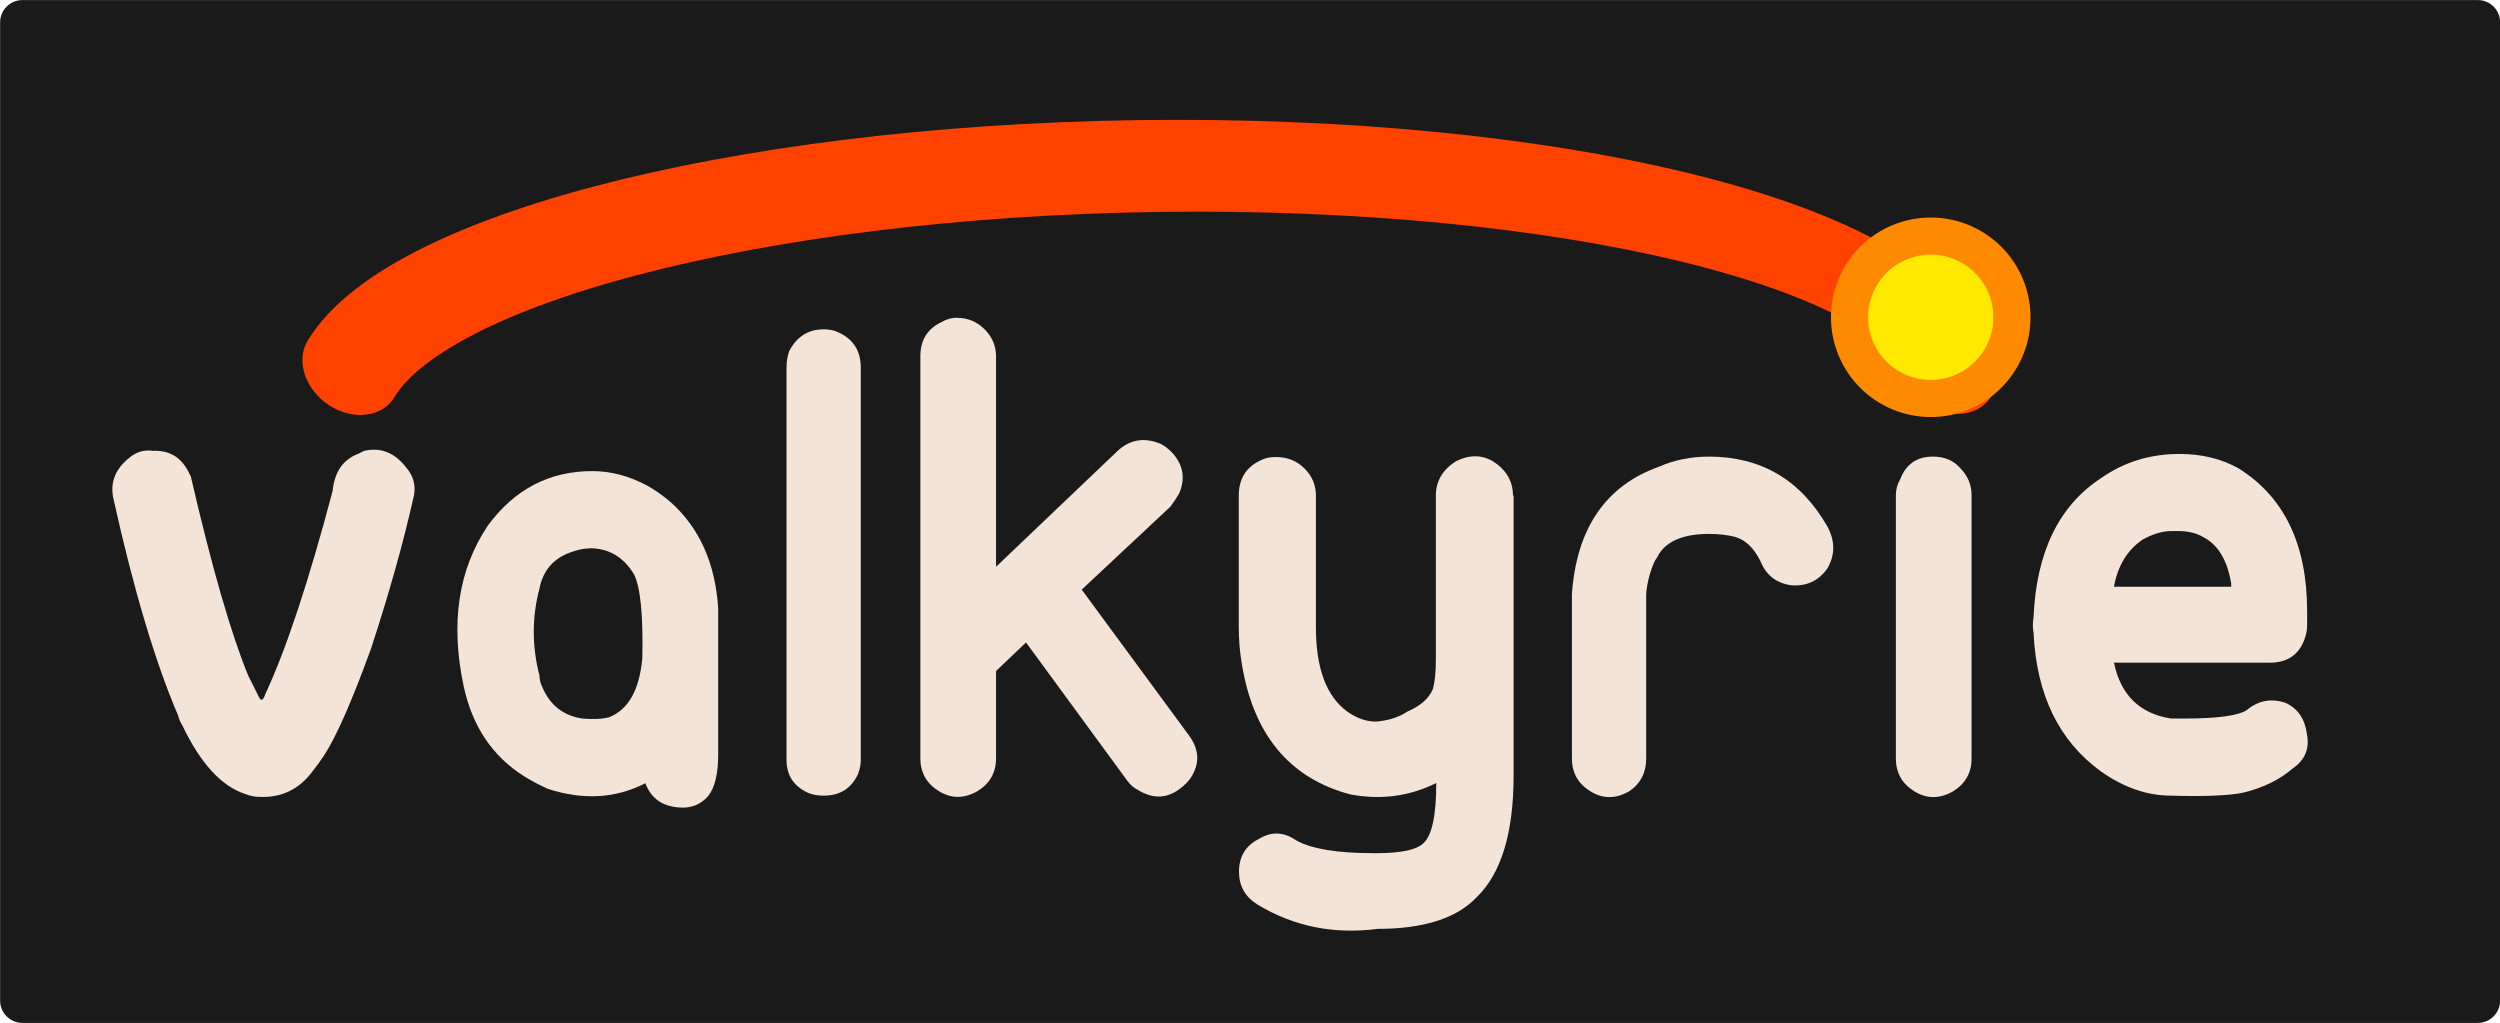
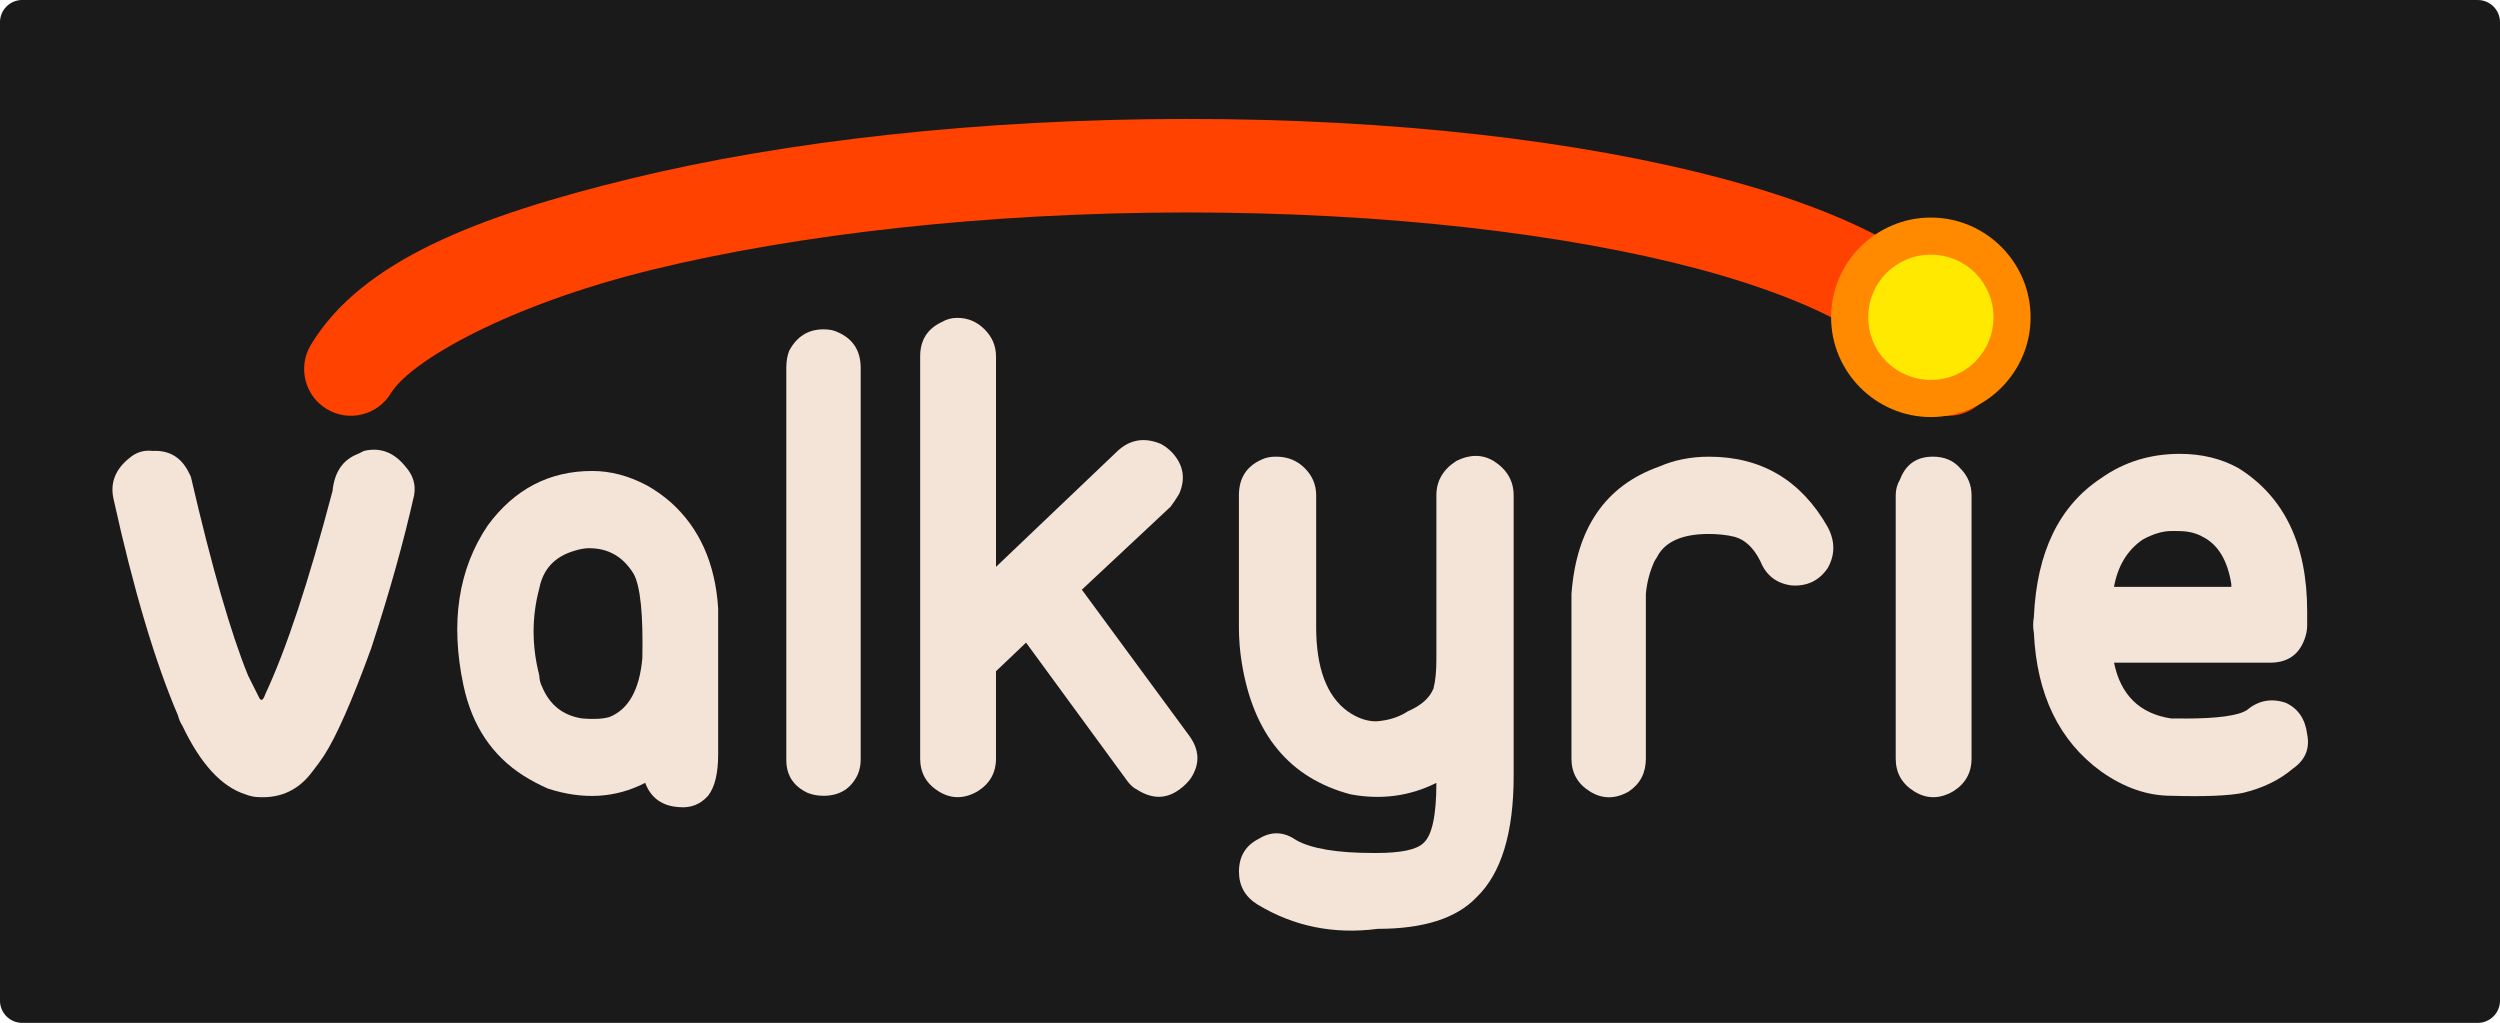
<svg xmlns="http://www.w3.org/2000/svg" width="92.737mm" height="37.942mm" viewBox="0 0 92.737 37.942" version="1.1" id="svg2297">
  <defs id="defs2291" />
  <g id="layer1" transform="translate(2.523128,-92.06462)">
-     <g transform="matrix(7.567249,0,0,7.567249,2606.381,-1067.001)" id="g3140">
-       <path style="opacity:1;fill:#1a1a1a;fill-opacity:1;stroke:none;stroke-width:0.474;stroke-linecap:round;stroke-miterlimit:4;stroke-dasharray:none;stroke-dashoffset:0;stroke-opacity:1" d="m -344.653,153.169 h 12.037 c 0.06,0 0.109,0.049 0.109,0.109 v 4.796 c 0,0.06 -0.049,0.109 -0.109,0.109 h -12.037 c -0.06,0 -0.109,-0.049 -0.109,-0.109 v -4.796 c 0,-0.06 0.049,-0.109 0.109,-0.109 z" id="rect2301" />
-       <path transform="matrix(0.9993815,-0.03516488,-0.236801,-0.9715582,0,0)" style="opacity:1;fill:none;fill-opacity:1;stroke:#ff4200;stroke-width:0.463;stroke-linecap:round;stroke-miterlimit:4;stroke-dasharray:none;stroke-dashoffset:0;stroke-opacity:1" d="m -370.043,-146.116 a 3.942,1.155 0 0 1 -3.466,1.146 3.942,1.155 0 0 1 -4.302,-0.87" id="path2299" />
-       <g aria-label="valkyrie" style="font-style:normal;font-variant:normal;font-weight:normal;font-stretch:normal;font-size:3.507px;line-height:1.25;font-family:Ubuntu-Title;-inkscape-font-specification:'Ubuntu-Title, Normal';font-variant-ligatures:normal;font-variant-caps:normal;font-variant-numeric:normal;font-feature-settings:normal;text-align:start;letter-spacing:0px;word-spacing:0px;writing-mode:lr-tb;text-anchor:start;fill:#f4e3d7;fill-opacity:1;stroke:none;stroke-width:0.088" id="text2291">
-         <path d="m -344.016,155.379 q 0.119,-0.007 0.175,0.098 l 0.014,0.028 q 0.154,0.666 0.281,0.975 l 0.056,0.112 q 0.014,0.021 0.028,-0.021 0.154,-0.33 0.33,-0.996 0.014,-0.14 0.126,-0.182 l 0.028,-0.014 q 0.119,-0.028 0.203,0.077 0.056,0.063 0.042,0.14 -0.077,0.344 -0.21,0.75 -0.14,0.386 -0.231,0.526 -0.028,0.042 -0.056,0.077 -0.098,0.133 -0.26,0.126 -0.035,0 -0.07,-0.014 -0.175,-0.056 -0.309,-0.337 -0.014,-0.021 -0.021,-0.049 -0.168,-0.393 -0.316,-1.059 -0.028,-0.119 0.077,-0.203 0.049,-0.042 0.112,-0.035 z" style="font-style:normal;font-variant:normal;font-weight:normal;font-stretch:normal;font-size:3.507px;font-family:Ubuntu-Title;-inkscape-font-specification:'Ubuntu-Title, Normal';font-variant-ligatures:normal;font-variant-caps:normal;font-variant-numeric:normal;font-feature-settings:normal;text-align:start;writing-mode:lr-tb;text-anchor:start;fill:#f4e3d7;stroke-width:0.088" id="path9791" />
-         <path d="m -341.242,156.866 v -0.715 q -0.021,-0.33 -0.231,-0.519 -0.056,-0.049 -0.119,-0.084 -0.133,-0.07 -0.267,-0.07 -0.316,0 -0.512,0.267 -0.217,0.323 -0.119,0.786 0.063,0.295 0.295,0.442 0.056,0.035 0.119,0.063 0.26,0.084 0.477,-0.028 0.042,0.112 0.168,0.119 0.084,0.007 0.14,-0.056 0.049,-0.063 0.049,-0.203 z m -0.631,-1.01 q 0.14,0 0.217,0.126 0.049,0.091 0.042,0.414 -0.021,0.231 -0.161,0.288 -0.049,0.014 -0.133,0.007 -0.14,-0.021 -0.196,-0.154 -0.014,-0.028 -0.014,-0.056 -0.056,-0.217 0,-0.428 0.028,-0.14 0.168,-0.182 0.042,-0.014 0.077,-0.014 z" style="font-style:normal;font-variant:normal;font-weight:normal;font-stretch:normal;font-size:3.507px;font-family:Ubuntu-Title;-inkscape-font-specification:'Ubuntu-Title, Normal';font-variant-ligatures:normal;font-variant-caps:normal;font-variant-numeric:normal;font-feature-settings:normal;text-align:start;writing-mode:lr-tb;text-anchor:start;fill:#f4e3d7;stroke-width:0.088" id="path9793" />
-         <path d="m -340.543,154.972 q 0,-0.126 -0.112,-0.175 -0.028,-0.014 -0.07,-0.014 -0.112,0 -0.168,0.105 -0.014,0.035 -0.014,0.084 v 1.922 q 0,0.112 0.105,0.161 0.035,0.014 0.077,0.014 0.119,0 0.168,-0.105 0.014,-0.035 0.014,-0.07 z" style="font-style:normal;font-variant:normal;font-weight:normal;font-stretch:normal;font-size:3.507px;font-family:Ubuntu-Title;-inkscape-font-specification:'Ubuntu-Title, Normal';font-variant-ligatures:normal;font-variant-caps:normal;font-variant-numeric:normal;font-feature-settings:normal;text-align:start;writing-mode:lr-tb;text-anchor:start;fill:#f4e3d7;stroke-width:0.088" id="path9795" />
-         <path d="m -340.069,154.727 q 0.077,0 0.133,0.056 0.056,0.056 0.056,0.133 v 1.031 l 0.596,-0.568 q 0.091,-0.084 0.21,-0.035 0.028,0.014 0.056,0.042 0.084,0.091 0.035,0.203 -0.021,0.035 -0.042,0.063 l -0.435,0.407 0.526,0.715 q 0.077,0.105 0.007,0.21 -0.021,0.028 -0.049,0.049 -0.098,0.077 -0.21,0.007 -0.028,-0.014 -0.049,-0.042 l -0.498,-0.68 -0.147,0.14 v 0.428 q 0,0.105 -0.091,0.161 -0.098,0.056 -0.189,0 -0.091,-0.056 -0.091,-0.161 v -1.971 q 0,-0.119 0.105,-0.168 0.035,-0.021 0.077,-0.021 z" style="font-style:normal;font-variant:normal;font-weight:normal;font-stretch:normal;font-size:3.507px;font-family:Ubuntu-Title;-inkscape-font-specification:'Ubuntu-Title, Normal';font-variant-ligatures:normal;font-variant-caps:normal;font-variant-numeric:normal;font-feature-settings:normal;text-align:start;writing-mode:lr-tb;text-anchor:start;fill:#f4e3d7;stroke-width:0.088" id="path9797" />
-         <path d="m -337.343,155.597 v 1.375 q 0,0.421 -0.182,0.596 -0.147,0.154 -0.484,0.154 -0.323,0.042 -0.589,-0.119 -0.091,-0.056 -0.091,-0.161 0,-0.112 0.098,-0.161 0.091,-0.056 0.182,0.007 0.112,0.063 0.379,0.063 h 0.014 q 0.182,0 0.231,-0.049 0.063,-0.056 0.063,-0.295 -0.196,0.098 -0.421,0.056 -0.449,-0.119 -0.533,-0.645 -0.014,-0.084 -0.014,-0.175 v -0.645 q 0,-0.126 0.112,-0.175 0.028,-0.014 0.07,-0.014 0.084,0 0.14,0.056 0.056,0.056 0.056,0.133 v 0.645 q 0,0.302 0.154,0.414 0.07,0.049 0.14,0.049 0.091,-0.007 0.154,-0.049 0.098,-0.042 0.126,-0.112 0.014,-0.056 0.014,-0.14 v -0.807 q 0,-0.105 0.098,-0.168 0.098,-0.049 0.182,0 0.098,0.063 0.098,0.168 z" style="font-style:normal;font-variant:normal;font-weight:normal;font-stretch:normal;font-size:3.507px;font-family:Ubuntu-Title;-inkscape-font-specification:'Ubuntu-Title, Normal';font-variant-ligatures:normal;font-variant-caps:normal;font-variant-numeric:normal;font-feature-settings:normal;text-align:start;writing-mode:lr-tb;text-anchor:start;fill:#f4e3d7;stroke-width:0.088" id="path9799" />
-         <path d="m -336.386,155.407 q 0.386,0 0.582,0.344 0.056,0.105 0,0.203 -0.063,0.091 -0.175,0.084 -0.112,-0.014 -0.154,-0.119 -0.049,-0.098 -0.126,-0.119 -0.056,-0.014 -0.126,-0.014 -0.182,0 -0.245,0.098 -0.007,0.014 -0.021,0.035 -0.035,0.077 -0.042,0.161 v 0.807 q 0,0.105 -0.084,0.161 -0.098,0.056 -0.189,0 -0.091,-0.056 -0.091,-0.161 v -0.807 q 0.035,-0.484 0.428,-0.624 0.112,-0.049 0.245,-0.049 z" style="font-style:normal;font-variant:normal;font-weight:normal;font-stretch:normal;font-size:3.507px;font-family:Ubuntu-Title;-inkscape-font-specification:'Ubuntu-Title, Normal';font-variant-ligatures:normal;font-variant-caps:normal;font-variant-numeric:normal;font-feature-settings:normal;text-align:start;writing-mode:lr-tb;text-anchor:start;fill:#f4e3d7;stroke-width:0.088" id="path9801" />
-         <path d="m -335.301,154.734 q -0.119,0.014 -0.154,0.126 -0.014,0.028 -0.014,0.063 v 0.028 q 0,0.105 0.091,0.161 0.091,0.056 0.189,0 0.091,-0.056 0.091,-0.161 v -0.028 q 0,-0.084 -0.063,-0.147 -0.063,-0.056 -0.14,-0.042 z m 0.014,0.673 q -0.119,0 -0.161,0.112 -0.021,0.035 -0.021,0.077 v 1.291 q 0,0.105 0.091,0.161 0.091,0.056 0.189,0 0.091,-0.056 0.091,-0.161 v -1.291 q 0,-0.077 -0.056,-0.133 -0.049,-0.056 -0.133,-0.056 z" style="font-style:normal;font-variant:normal;font-weight:normal;font-stretch:normal;font-size:3.507px;font-family:Ubuntu-Title;-inkscape-font-specification:'Ubuntu-Title, Normal';font-variant-ligatures:normal;font-variant-caps:normal;font-variant-numeric:normal;font-feature-settings:normal;text-align:start;writing-mode:lr-tb;text-anchor:start;fill:#f4e3d7;stroke-width:0.088" id="path9803" />
-         <path d="m -334.056,156.691 h -0.063 q -0.231,-0.035 -0.281,-0.274 h 0.765 q 0.126,0 0.168,-0.112 0.014,-0.035 0.014,-0.07 v -0.07 q 0,-0.491 -0.337,-0.701 -0.126,-0.07 -0.288,-0.07 -0.217,0 -0.386,0.119 -0.309,0.203 -0.33,0.68 -0.007,0.042 0,0.077 0.021,0.456 0.33,0.68 0.168,0.119 0.344,0.119 0.245,0.007 0.351,-0.014 0.147,-0.035 0.245,-0.119 0.091,-0.063 0.07,-0.168 -0.014,-0.112 -0.105,-0.154 -0.105,-0.035 -0.189,0.035 -0.063,0.042 -0.309,0.042 z m -0.028,-0.919 q 0.07,0 0.119,0.028 0.112,0.056 0.14,0.231 v 0.014 h -0.575 q 0.028,-0.154 0.14,-0.231 0.077,-0.042 0.14,-0.042 h 0.021 z" style="font-style:normal;font-variant:normal;font-weight:normal;font-stretch:normal;font-size:3.507px;font-family:Ubuntu-Title;-inkscape-font-specification:'Ubuntu-Title, Normal';font-variant-ligatures:normal;font-variant-caps:normal;font-variant-numeric:normal;font-feature-settings:normal;text-align:start;writing-mode:lr-tb;text-anchor:start;fill:#f4e3d7;stroke-width:0.088" id="path9805" />
-       </g>
-       <path style="opacity:1;fill:#ffe900;fill-opacity:1;stroke:#ff8a00;stroke-width:0.182;stroke-linecap:round;stroke-linejoin:miter;stroke-miterlimit:4;stroke-dasharray:none;stroke-dashoffset:0;stroke-opacity:1" d="m -334.9,154.724 a 0.398,0.398 0 0 1 -0.398,0.398 0.398,0.398 0 0 1 -0.398,-0.398 0.398,0.398 0 0 1 0.398,-0.398 0.398,0.398 0 0 1 0.398,0.398 z" id="path3133" />
-     </g>
+     <path id="rect2301" d="M -1.698,92.065 H 89.388 c 0.457,0 0.826,0.369 0.826,0.826 v 36.291 c 0,0.457 -0.369,0.826 -0.826,0.826 H -1.698 c -0.457,0 -0.826,-0.369 -0.826,-0.826 V 92.89 c 0,-0.457 0.369,-0.826 0.826,-0.826 z" style="opacity:1;fill:#1a1a1a;fill-opacity:1;stroke:none;stroke-width:3.587;stroke-linecap:round;stroke-miterlimit:4;stroke-dasharray:none;stroke-dashoffset:0;stroke-opacity:1" />
+     <path style="color:#000000;font-style:normal;font-variant:normal;font-weight:normal;font-stretch:normal;font-size:medium;line-height:normal;font-family:sans-serif;font-variant-ligatures:normal;font-variant-position:normal;font-variant-caps:normal;font-variant-numeric:normal;font-variant-alternates:normal;font-feature-settings:normal;text-indent:0;text-align:start;text-decoration:none;text-decoration-line:none;text-decoration-style:solid;text-decoration-color:#000000;letter-spacing:normal;word-spacing:normal;text-transform:none;writing-mode:lr-tb;direction:ltr;text-orientation:mixed;dominant-baseline:auto;baseline-shift:baseline;text-anchor:start;white-space:normal;shape-padding:0;clip-rule:nonzero;display:inline;overflow:visible;visibility:visible;opacity:1;isolation:auto;mix-blend-mode:normal;color-interpolation:sRGB;color-interpolation-filters:linearRGB;solid-color:#000000;solid-opacity:1;vector-effect:none;fill:#ff4200;fill-opacity:1;fill-rule:nonzero;stroke:none;stroke-width:3.47;stroke-linecap:round;stroke-linejoin:miter;stroke-miterlimit:4;stroke-dasharray:none;stroke-dashoffset:0;stroke-opacity:1;color-rendering:auto;image-rendering:auto;shape-rendering:auto;text-rendering:auto;enable-background:accumulate" d="m 41.469,96.477 c -7.668,0.004 -14.874,0.821 -20.584,2.211 -5.71,1.39 -10.002,3.062 -11.877,6.168 a 1.735,1.735 0 1 0 2.971,1.793 c 0.717,-1.189 4.368,-3.283 9.727,-4.588 5.358,-1.304 12.345,-2.111 19.766,-2.115 7.421,-0.004 14.111,0.796 18.953,2.082 2.421,0.643 4.38,1.416 5.689,2.195 1.309,0.78 1.847,1.532 1.938,1.904 a 1.736,1.736 0 1 0 3.373,-0.82 c -0.432,-1.774 -1.804,-3.035 -3.535,-4.066 -1.732,-1.031 -3.945,-1.868 -6.574,-2.566 C 56.057,97.278 49.137,96.472 41.469,96.477 Z" id="path2299" />
+     <path d="m 3.124,108.792 q 0.902,-0.053 1.327,0.743 l 0.106,0.213 q 1.168,5.042 2.123,7.377 l 0.425,0.849 q 0.106,0.159 0.213,-0.16 1.168,-2.494 2.494,-7.537 0.106,-1.061 0.955,-1.38 l 0.213,-0.106 q 0.902,-0.213 1.539,0.583 0.425,0.477 0.319,1.062 -0.584,2.601 -1.592,5.679 -1.062,2.919 -1.752,3.981 -0.213,0.319 -0.425,0.584 -0.743,1.008 -1.964,0.955 -0.266,0 -0.53,-0.106 -1.327,-0.425 -2.335,-2.548 -0.106,-0.159 -0.159,-0.372 -1.274,-2.972 -2.388,-8.014 -0.213,-0.902 0.583,-1.539 0.372,-0.319 0.849,-0.266 z" style="font-style:normal;font-variant:normal;font-weight:normal;font-stretch:normal;font-size:3.507px;line-height:1.25;font-family:Ubuntu-Title;-inkscape-font-specification:'Ubuntu-Title, Normal';font-variant-ligatures:normal;font-variant-caps:normal;font-variant-numeric:normal;font-feature-settings:normal;text-align:start;letter-spacing:0px;word-spacing:0px;writing-mode:lr-tb;text-anchor:start;fill:#f4e3d7;fill-opacity:1;stroke:none;stroke-width:0.663" id="path9791" />
+     <path d="m 24.117,120.044 v -5.414 q -0.159,-2.495 -1.752,-3.928 -0.425,-0.372 -0.902,-0.637 -1.008,-0.53 -2.017,-0.53 -2.388,0 -3.874,2.017 -1.645,2.441 -0.902,5.944 0.477,2.229 2.229,3.344 0.425,0.266 0.902,0.477 1.964,0.637 3.609,-0.213 0.319,0.849 1.274,0.902 0.637,0.053 1.061,-0.425 0.372,-0.477 0.372,-1.539 z m -4.777,-7.643 q 1.061,0 1.645,0.955 0.372,0.69 0.319,3.131 -0.159,1.752 -1.221,2.176 -0.372,0.106 -1.008,0.053 -1.062,-0.159 -1.486,-1.168 -0.106,-0.213 -0.106,-0.425 -0.425,-1.645 0,-3.238 0.213,-1.061 1.274,-1.38 0.319,-0.106 0.584,-0.106 z" style="font-style:normal;font-variant:normal;font-weight:normal;font-stretch:normal;font-size:3.507px;line-height:1.25;font-family:Ubuntu-Title;-inkscape-font-specification:'Ubuntu-Title, Normal';font-variant-ligatures:normal;font-variant-caps:normal;font-variant-numeric:normal;font-feature-settings:normal;text-align:start;letter-spacing:0px;word-spacing:0px;writing-mode:lr-tb;text-anchor:start;fill:#f4e3d7;fill-opacity:1;stroke:none;stroke-width:0.663" id="path9793" />
+     <path d="m 29.404,105.714 q 0,-0.955 -0.849,-1.327 -0.213,-0.106 -0.53,-0.106 -0.849,0 -1.274,0.796 -0.106,0.266 -0.106,0.637 v 14.543 q 0,0.849 0.796,1.221 0.266,0.106 0.583,0.106 0.902,0 1.274,-0.796 0.106,-0.266 0.106,-0.53 z" style="font-style:normal;font-variant:normal;font-weight:normal;font-stretch:normal;font-size:3.507px;line-height:1.25;font-family:Ubuntu-Title;-inkscape-font-specification:'Ubuntu-Title, Normal';font-variant-ligatures:normal;font-variant-caps:normal;font-variant-numeric:normal;font-feature-settings:normal;text-align:start;letter-spacing:0px;word-spacing:0px;writing-mode:lr-tb;text-anchor:start;fill:#f4e3d7;fill-opacity:1;stroke:none;stroke-width:0.663" id="path9795" />
+     <path d="m 32.991,103.856 q 0.584,0 1.008,0.425 0.425,0.425 0.425,1.008 v 7.802 l 4.511,-4.299 q 0.69,-0.637 1.592,-0.266 0.213,0.106 0.425,0.319 0.637,0.69 0.266,1.539 -0.159,0.266 -0.319,0.477 l -3.291,3.078 3.981,5.414 q 0.584,0.796 0.053,1.592 -0.159,0.213 -0.372,0.372 -0.743,0.583 -1.592,0.053 -0.213,-0.106 -0.372,-0.319 l -3.768,-5.148 -1.115,1.061 v 3.238 q 0,0.796 -0.69,1.221 -0.743,0.425 -1.433,0 -0.69,-0.425 -0.69,-1.221 v -14.914 q 0,-0.902 0.796,-1.274 0.266,-0.159 0.584,-0.159 z" style="font-style:normal;font-variant:normal;font-weight:normal;font-stretch:normal;font-size:3.507px;line-height:1.25;font-family:Ubuntu-Title;-inkscape-font-specification:'Ubuntu-Title, Normal';font-variant-ligatures:normal;font-variant-caps:normal;font-variant-numeric:normal;font-feature-settings:normal;text-align:start;letter-spacing:0px;word-spacing:0px;writing-mode:lr-tb;text-anchor:start;fill:#f4e3d7;fill-opacity:1;stroke:none;stroke-width:0.663" id="path9797" />
+     <path d="m 53.626,110.438 v 10.403 q 0,3.185 -1.38,4.511 -1.115,1.168 -3.662,1.168 -2.441,0.319 -4.458,-0.902 -0.69,-0.425 -0.69,-1.221 0,-0.849 0.743,-1.221 0.69,-0.425 1.38,0.053 0.849,0.477 2.866,0.477 H 48.53 q 1.38,0 1.752,-0.372 0.477,-0.425 0.477,-2.229 -1.486,0.743 -3.185,0.425 -3.397,-0.902 -4.034,-4.883 -0.106,-0.637 -0.106,-1.327 v -4.883 q 0,-0.955 0.849,-1.327 0.213,-0.106 0.53,-0.106 0.637,0 1.062,0.425 0.425,0.425 0.425,1.008 v 4.883 q 0,2.282 1.168,3.131 0.53,0.372 1.062,0.372 0.69,-0.053 1.168,-0.372 0.743,-0.319 0.955,-0.849 0.106,-0.425 0.106,-1.062 v -6.104 q 0,-0.796 0.743,-1.274 0.743,-0.372 1.38,0 0.743,0.477 0.743,1.274 z" style="font-style:normal;font-variant:normal;font-weight:normal;font-stretch:normal;font-size:3.507px;line-height:1.25;font-family:Ubuntu-Title;-inkscape-font-specification:'Ubuntu-Title, Normal';font-variant-ligatures:normal;font-variant-caps:normal;font-variant-numeric:normal;font-feature-settings:normal;text-align:start;letter-spacing:0px;word-spacing:0px;writing-mode:lr-tb;text-anchor:start;fill:#f4e3d7;fill-opacity:1;stroke:none;stroke-width:0.663" id="path9799" />
+     <path d="m 60.866,109.005 q 2.919,0 4.405,2.601 0.425,0.796 0,1.539 -0.477,0.69 -1.327,0.637 -0.849,-0.106 -1.168,-0.902 -0.372,-0.743 -0.955,-0.902 -0.425,-0.106 -0.955,-0.106 -1.38,0 -1.858,0.743 -0.053,0.106 -0.159,0.266 -0.266,0.584 -0.319,1.221 v 6.104 q 0,0.796 -0.637,1.221 -0.743,0.425 -1.433,0 -0.69,-0.425 -0.69,-1.221 v -6.104 q 0.266,-3.662 3.238,-4.724 0.849,-0.372 1.858,-0.372 z" style="font-style:normal;font-variant:normal;font-weight:normal;font-stretch:normal;font-size:3.507px;line-height:1.25;font-family:Ubuntu-Title;-inkscape-font-specification:'Ubuntu-Title, Normal';font-variant-ligatures:normal;font-variant-caps:normal;font-variant-numeric:normal;font-feature-settings:normal;text-align:start;letter-spacing:0px;word-spacing:0px;writing-mode:lr-tb;text-anchor:start;fill:#f4e3d7;fill-opacity:1;stroke:none;stroke-width:0.663" id="path9801" />
+     <path d="m 69.072,103.909 q -0.902,0.106 -1.168,0.955 -0.106,0.213 -0.106,0.477 v 0.213 q 0,0.796 0.69,1.221 0.69,0.425 1.433,0 0.69,-0.425 0.69,-1.221 v -0.213 q 0,-0.637 -0.477,-1.115 -0.477,-0.425 -1.062,-0.319 z m 0.106,5.095 q -0.902,0 -1.221,0.849 -0.159,0.266 -0.159,0.584 v 9.766 q 0,0.796 0.69,1.221 0.69,0.425 1.433,0 0.69,-0.425 0.69,-1.221 v -9.766 q 0,-0.584 -0.425,-1.008 -0.372,-0.425 -1.008,-0.425 z" style="font-style:normal;font-variant:normal;font-weight:normal;font-stretch:normal;font-size:3.507px;line-height:1.25;font-family:Ubuntu-Title;-inkscape-font-specification:'Ubuntu-Title, Normal';font-variant-ligatures:normal;font-variant-caps:normal;font-variant-numeric:normal;font-feature-settings:normal;text-align:start;letter-spacing:0px;word-spacing:0px;writing-mode:lr-tb;text-anchor:start;fill:#f4e3d7;fill-opacity:1;stroke:none;stroke-width:0.663" id="path9803" />
+     <path d="m 78.496,118.717 h -0.477 q -1.752,-0.266 -2.123,-2.07 h 5.785 q 0.955,0 1.274,-0.849 0.106,-0.266 0.106,-0.53 v -0.53 q 0,-3.715 -2.548,-5.308 -0.955,-0.53 -2.176,-0.53 -1.645,0 -2.919,0.902 -2.335,1.539 -2.495,5.148 -0.053,0.319 0,0.584 0.159,3.45 2.495,5.148 1.274,0.902 2.601,0.902 1.858,0.053 2.654,-0.106 1.115,-0.266 1.858,-0.902 0.69,-0.477 0.53,-1.274 -0.106,-0.849 -0.796,-1.168 -0.796,-0.266 -1.433,0.266 -0.477,0.319 -2.335,0.319 z m -0.213,-6.953 q 0.53,0 0.902,0.213 0.849,0.425 1.062,1.751 v 0.106 h -4.352 q 0.213,-1.168 1.062,-1.752 0.584,-0.319 1.062,-0.319 h 0.159 z" style="font-style:normal;font-variant:normal;font-weight:normal;font-stretch:normal;font-size:3.507px;line-height:1.25;font-family:Ubuntu-Title;-inkscape-font-specification:'Ubuntu-Title, Normal';font-variant-ligatures:normal;font-variant-caps:normal;font-variant-numeric:normal;font-feature-settings:normal;text-align:start;letter-spacing:0px;word-spacing:0px;writing-mode:lr-tb;text-anchor:start;fill:#f4e3d7;fill-opacity:1;stroke:none;stroke-width:0.663" id="path9805" />
+     <path id="path3133" d="m 72.113,103.834 a 3.011,3.011 0 0 1 -3.011,3.011 3.011,3.011 0 0 1 -3.011,-3.011 3.011,3.011 0 0 1 3.011,-3.011 3.011,3.011 0 0 1 3.011,3.011 z" style="opacity:1;fill:#ffe900;fill-opacity:1;stroke:none;stroke-width:1.378;stroke-linecap:round;stroke-linejoin:miter;stroke-miterlimit:4;stroke-dasharray:none;stroke-dashoffset:0;stroke-opacity:1" />
+     <path style="color:#000000;font-style:normal;font-variant:normal;font-weight:normal;font-stretch:normal;font-size:medium;line-height:normal;font-family:sans-serif;font-variant-ligatures:normal;font-variant-position:normal;font-variant-caps:normal;font-variant-numeric:normal;font-variant-alternates:normal;font-feature-settings:normal;text-indent:0;text-align:start;text-decoration:none;text-decoration-line:none;text-decoration-style:solid;text-decoration-color:#000000;letter-spacing:normal;word-spacing:normal;text-transform:none;writing-mode:lr-tb;direction:ltr;text-orientation:mixed;dominant-baseline:auto;baseline-shift:baseline;text-anchor:start;white-space:normal;shape-padding:0;clip-rule:nonzero;display:inline;overflow:visible;visibility:visible;opacity:1;isolation:auto;mix-blend-mode:normal;color-interpolation:sRGB;color-interpolation-filters:linearRGB;solid-color:#000000;solid-opacity:1;vector-effect:none;fill:#ff8a00;fill-opacity:1;fill-rule:nonzero;stroke:none;stroke-width:1.378;stroke-linecap:round;stroke-linejoin:miter;stroke-miterlimit:4;stroke-dasharray:none;stroke-dashoffset:0;stroke-opacity:1;color-rendering:auto;image-rendering:auto;shape-rendering:auto;text-rendering:auto;enable-background:accumulate" d="m 69.102,100.135 c -2.036,-4e-5 -3.701,1.664 -3.701,3.699 1.7e-5,2.036 1.666,3.701 3.701,3.701 2.035,-2e-5 3.699,-1.666 3.699,-3.701 -1.7e-5,-2.035 -1.664,-3.699 -3.699,-3.699 z m 0,1.377 c 1.291,1e-5 2.322,1.032 2.322,2.322 -1.1e-5,1.291 -1.032,2.322 -2.322,2.322 -1.291,2e-5 -2.322,-1.032 -2.322,-2.322 1.1e-5,-1.291 1.032,-2.322 2.322,-2.322 z" id="path3083" />
  </g>
</svg>
